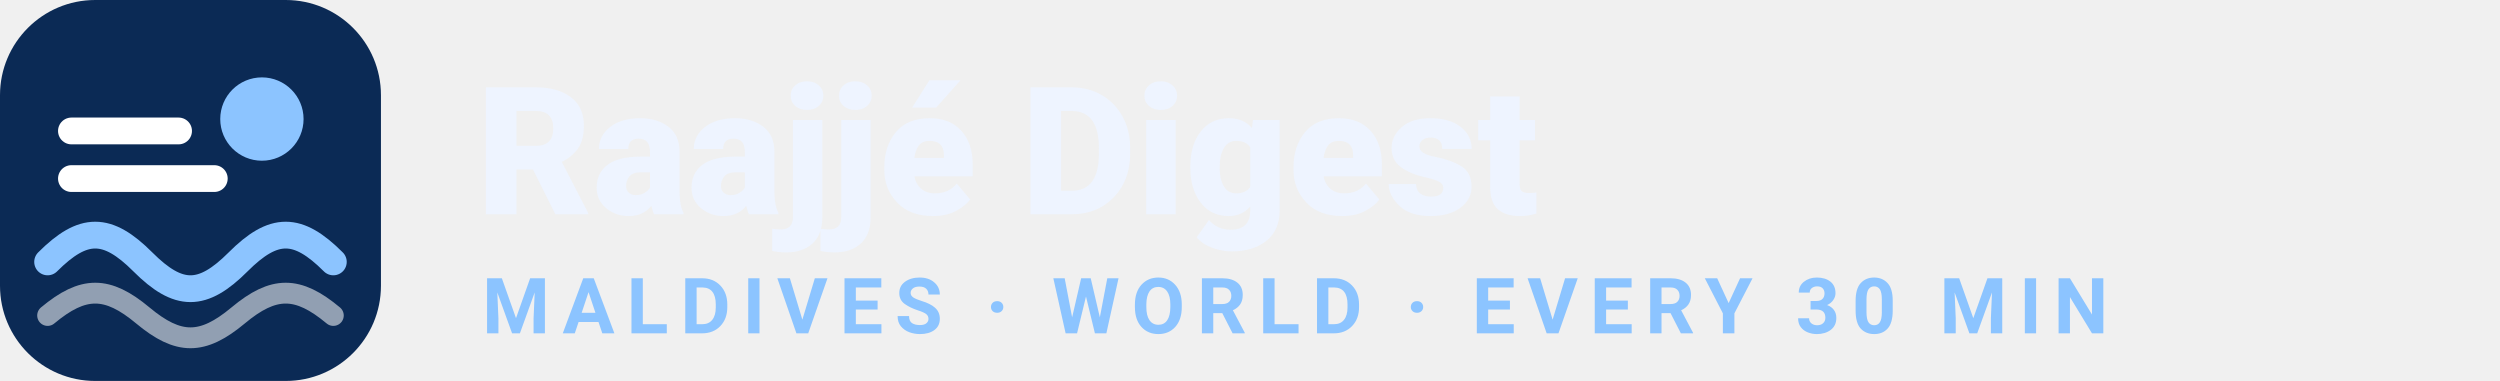
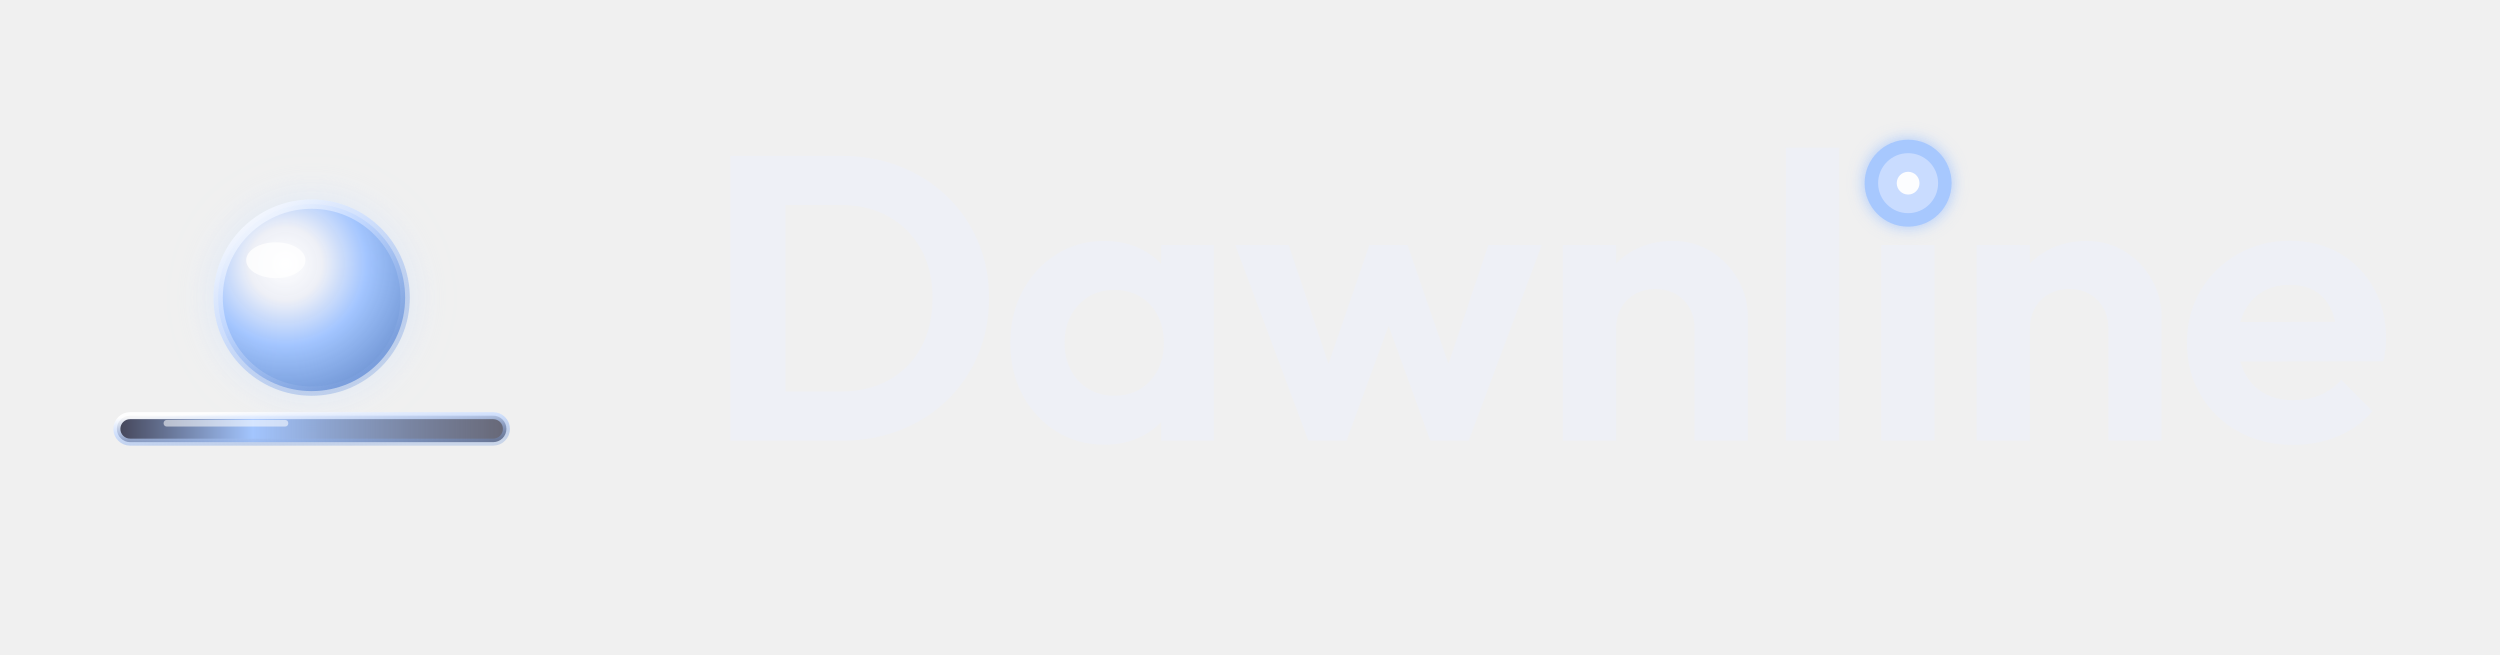
- <svg xmlns="http://www.w3.org/2000/svg" viewBox="0 0 420 64" role="img" aria-label="Raajjé Digest">
-   <style>.w{fill:#eef4ff}.s{fill:#8cc4ff}</style>
-   <rect width="64" height="64" rx="16" fill="#0b2a55" />
-   <circle cx="44" cy="20" r="7" fill="#8cc4ff" />
-   <path d="M12 22h18M12 30h24" stroke="#fff" stroke-width="4.5" stroke-linecap="round" />
-   <path d="M8 44c6-6 10-6 16 0s10 6 16 0 10-6 16 0" fill="none" stroke="#8cc4ff" stroke-width="4.5" stroke-linecap="round" />
-   <path d="M8 53c6-5 10-5 16 0s10 5 16 0 10-5 16 0" fill="none" stroke="#fff" stroke-opacity=".55" stroke-width="3.5" stroke-linecap="round" />
-   <text x="80" y="36" class="w" font-family="system-ui,Segoe UI,Roboto,sans-serif" font-size="30" font-weight="800">Raajjé Digest</text>
-   <text x="81" y="56" class="s" font-family="system-ui,Segoe UI,Roboto,sans-serif" font-size="13" font-weight="600" letter-spacing="2">MALDIVES · WORLD · EVERY 30 MIN</text>
+ <svg xmlns="http://www.w3.org/2000/svg" viewBox="0 0 320.88 84.00" width="320.88" height="84.00" role="img" aria-label="Dawnline" fill="none">
+   <defs>
+     <linearGradient id="dawnline-dark-rim" x1="12%" y1="0%" x2="88%" y2="100%">
+       <stop offset="0%" stop-color="#FFFFFF" stop-opacity="0.95" />
+       <stop offset="38%" stop-color="#C9DCFF" stop-opacity="0.8" />
+       <stop offset="100%" stop-color="#6E95D8" stop-opacity="0.3" />
+     </linearGradient>
+     <linearGradient id="dawnline-dark-glass" x1="18%" y1="0%" x2="82%" y2="100%">
+       <stop offset="0%" stop-color="#EEF0F6" stop-opacity="0.78" />
+       <stop offset="42%" stop-color="#9FC3FF" stop-opacity="0.58" />
+       <stop offset="100%" stop-color="#3A4A72" stop-opacity="0.72" />
+     </linearGradient>
+     <linearGradient id="dawnline-dark-bar" x1="0%" y1="0%" x2="100%" y2="0%">
+       <stop offset="0%" stop-color="#3A3B4F" stop-opacity="0.95" />
+       <stop offset="35%" stop-color="#9FC3FF" stop-opacity="0.95" />
+       <stop offset="100%" stop-color="#3A3B4F" stop-opacity="0.75" />
+     </linearGradient>
+     <radialGradient id="dawnline-dark-sun" cx="36%" cy="32%" r="70%">
+       <stop offset="0%" stop-color="#FFFFFF" stop-opacity="0.98" />
+       <stop offset="28%" stop-color="#EEF0F6" stop-opacity="0.96" />
+       <stop offset="62%" stop-color="#9FC3FF" stop-opacity="0.95" />
+       <stop offset="100%" stop-color="#6E95D8" stop-opacity="0.92" />
+     </radialGradient>
+     <radialGradient id="dawnline-dark-lagoon" cx="50%" cy="48%" r="60%">
+       <stop offset="0%" stop-color="#FFFFFF" stop-opacity="0.28" />
+       <stop offset="40%" stop-color="#9FC3FF" stop-opacity="0.35" />
+       <stop offset="100%" stop-color="#9FC3FF" stop-opacity="0" />
+     </radialGradient>
+     <radialGradient id="dawnline-dark-gem" cx="34%" cy="28%" r="78%">
+       <stop offset="0%" stop-color="#EEF0F6" stop-opacity="0.95" />
+       <stop offset="30%" stop-color="#9FC3FF" stop-opacity="0.82" />
+       <stop offset="68%" stop-color="#3E527C" stop-opacity="0.95" />
+       <stop offset="100%" stop-color="#12121A" stop-opacity="0.98" />
+     </radialGradient>
+     <linearGradient id="dawnline-dark-facet" x1="0%" y1="0%" x2="100%" y2="100%">
+       <stop offset="0%" stop-color="#FFFFFF" stop-opacity="0.72" />
+       <stop offset="55%" stop-color="#C9DCFF" stop-opacity="0.16" />
+       <stop offset="100%" stop-color="#9FC3FF" stop-opacity="0" />
+     </linearGradient>
+     <filter id="dawnline-dark-glow-soft" x="-60%" y="-60%" width="220%" height="220%">
+       <feGaussianBlur in="SourceGraphic" stdDeviation="2.2" result="b" />
+       <feColorMatrix in="b" type="matrix" values="         0 0 0 0 0.62         0 0 0 0 0.76         0 0 0 0 1         0 0 0 0.7 0" />
+     </filter>
+     <filter id="dawnline-dark-dot-glow" x="-140%" y="-140%" width="380%" height="380%">
+       <feGaussianBlur in="SourceGraphic" stdDeviation="1.05" result="b" />
+       <feMerge>
+         <feMergeNode in="b" />
+         <feMergeNode in="SourceGraphic" />
+       </feMerge>
+     </filter>
+   </defs>
+   <g transform="translate(8 10)" aria-hidden="true">
+     <circle cx="32" cy="28.2" r="13.4" fill="#9FC3FF" opacity="0.55" filter="url(#dawnline-dark-glow-soft)" />
+     <circle cx="32" cy="28.2" r="12.0" fill="url(#dawnline-dark-sun)" />
+     <circle cx="32" cy="28.2" r="12.0" fill="none" stroke="url(#dawnline-dark-rim)" stroke-width="1.2" />
+     <ellipse cx="27.4" cy="23.4" rx="3.8" ry="2.3" fill="#FFFFFF" opacity="0.78" />
+     <rect x="7" y="43.35" width="50" height="3.4" rx="1.7" fill="url(#dawnline-dark-bar)" />
+     <rect x="7" y="43.35" width="50" height="3.4" rx="1.7" fill="none" stroke="url(#dawnline-dark-rim)" stroke-width="0.9" />
+     <rect x="13" y="43.9" width="16" height="0.85" rx="0.4" fill="#FFFFFF" opacity="0.55" />
+   </g>
+   <g>
+     <path d="M8.554 0.0V-6.305H17.888Q21.424 -6.305 24.082 -7.78Q26.741 -9.256 28.216 -11.966Q29.692 -14.677 29.692 -18.33Q29.692 -21.944 28.191 -24.622Q26.689 -27.3 24.037 -28.775Q21.385 -30.251 17.888 -30.251H8.424V-36.556H18.005Q22.061 -36.556 25.512 -35.197Q28.964 -33.839 31.531 -31.375Q34.099 -28.912 35.522 -25.584Q36.946 -22.256 36.946 -18.278Q36.946 -14.339 35.522 -10.991Q34.099 -7.644 31.551 -5.18Q29.003 -2.717 25.558 -1.359Q22.113 0.0 18.109 0.0ZM3.731 0.0V-36.556H10.816V0.0Z M51.738 0.52Q48.306 0.52 45.569 -1.196Q42.833 -2.912 41.254 -5.863Q39.674 -8.814 39.674 -12.519Q39.674 -16.263 41.254 -19.22Q42.833 -22.178 45.569 -23.907Q48.306 -25.636 51.738 -25.636Q54.442 -25.636 56.574 -24.531Q58.706 -23.426 59.999 -21.489Q61.293 -19.552 61.384 -17.082V-8.034Q61.293 -5.564 60.019 -3.627Q58.745 -1.69 56.593 -0.585Q54.442 0.52 51.738 0.52ZM53.012 -5.772Q55.872 -5.772 57.627 -7.676Q59.382 -9.581 59.382 -12.558Q59.382 -14.56 58.589 -16.087Q57.796 -17.615 56.366 -18.479Q54.936 -19.344 53.025 -19.344Q51.153 -19.344 49.723 -18.479Q48.293 -17.615 47.468 -16.081Q46.642 -14.547 46.642 -12.558Q46.642 -10.569 47.461 -9.035Q48.28 -7.501 49.716 -6.636Q51.153 -5.772 53.012 -5.772ZM59.031 0.0V-6.747L60.123 -12.87L59.031 -18.941V-25.116H65.804V0.0Z M77.931 0.0 68.545 -25.116H75.409L81.506 -6.851L79.465 -6.799L85.757 -25.116H90.658L96.963 -6.799L94.909 -6.851L101.032 -25.116H107.896L98.51 0.0H93.583L87.265 -17.368H89.189L82.832 0.0Z M127.498 0.0V-14.391Q127.498 -16.64 126.094 -18.05Q124.69 -19.461 122.503 -19.461Q121.014 -19.461 119.869 -18.824Q118.723 -18.187 118.079 -17.036Q117.436 -15.886 117.436 -14.391L114.771 -15.769Q114.771 -18.694 116.052 -20.91Q117.332 -23.127 119.59 -24.381Q121.848 -25.636 124.705 -25.636Q127.485 -25.636 129.662 -24.258Q131.84 -22.88 133.088 -20.657Q134.336 -18.434 134.336 -15.912V0.0ZM110.598 0.0V-25.116H117.436V0.0Z M139.222 0.0V-37.596H146.06V0.0Z M151.466 0.0V-25.116H158.304V0.0Z M180.61 0.0V-14.391Q180.61 -16.64 179.206 -18.05Q177.802 -19.461 175.615 -19.461Q174.126 -19.461 172.981 -18.824Q171.835 -18.187 171.192 -17.036Q170.548 -15.886 170.548 -14.391L167.883 -15.769Q167.883 -18.694 169.163 -20.91Q170.444 -23.127 172.702 -24.381Q174.96 -25.636 177.817 -25.636Q180.597 -25.636 182.774 -24.258Q184.952 -22.88 186.2 -20.657Q187.448 -18.434 187.448 -15.912V0.0ZM163.71 0.0V-25.116H170.548V0.0Z M204.359 0.546Q200.433 0.546 197.345 -1.144Q194.258 -2.834 192.477 -5.817Q190.696 -8.801 190.696 -12.558Q190.696 -16.302 192.445 -19.259Q194.193 -22.217 197.202 -23.939Q200.212 -25.662 203.917 -25.662Q207.531 -25.662 210.306 -24.044Q213.082 -22.425 214.668 -19.591Q216.254 -16.757 216.254 -13.13Q216.254 -12.467 216.176 -11.765Q216.098 -11.063 215.916 -10.192L194.778 -10.153V-15.223L212.744 -15.262L209.962 -13.169Q209.884 -15.405 209.175 -16.906Q208.467 -18.408 207.147 -19.201Q205.828 -19.994 203.891 -19.994Q201.863 -19.994 200.368 -19.097Q198.873 -18.2 198.06 -16.569Q197.248 -14.937 197.248 -12.662Q197.248 -10.374 198.113 -8.691Q198.977 -7.007 200.576 -6.104Q202.175 -5.2 204.32 -5.2Q206.218 -5.2 207.791 -5.857Q209.364 -6.513 210.508 -7.813L214.512 -3.783Q212.666 -1.638 210.04 -0.546Q207.414 0.546 204.359 0.546Z" transform="translate(90.00 56.56)" fill="#EEF0F6" />
+     <circle cx="244.91" cy="23.51" r="5.58" fill="#9FC3FF" opacity="0.9" filter="url(#dawnline-dark-dot-glow)" />
+     <circle cx="244.91" cy="23.51" r="3.85" fill="#C9DCFF" />
+     <circle cx="244.91" cy="23.51" r="1.46" fill="#FFFFFF" opacity="0.95" />
+   </g>
</svg>
